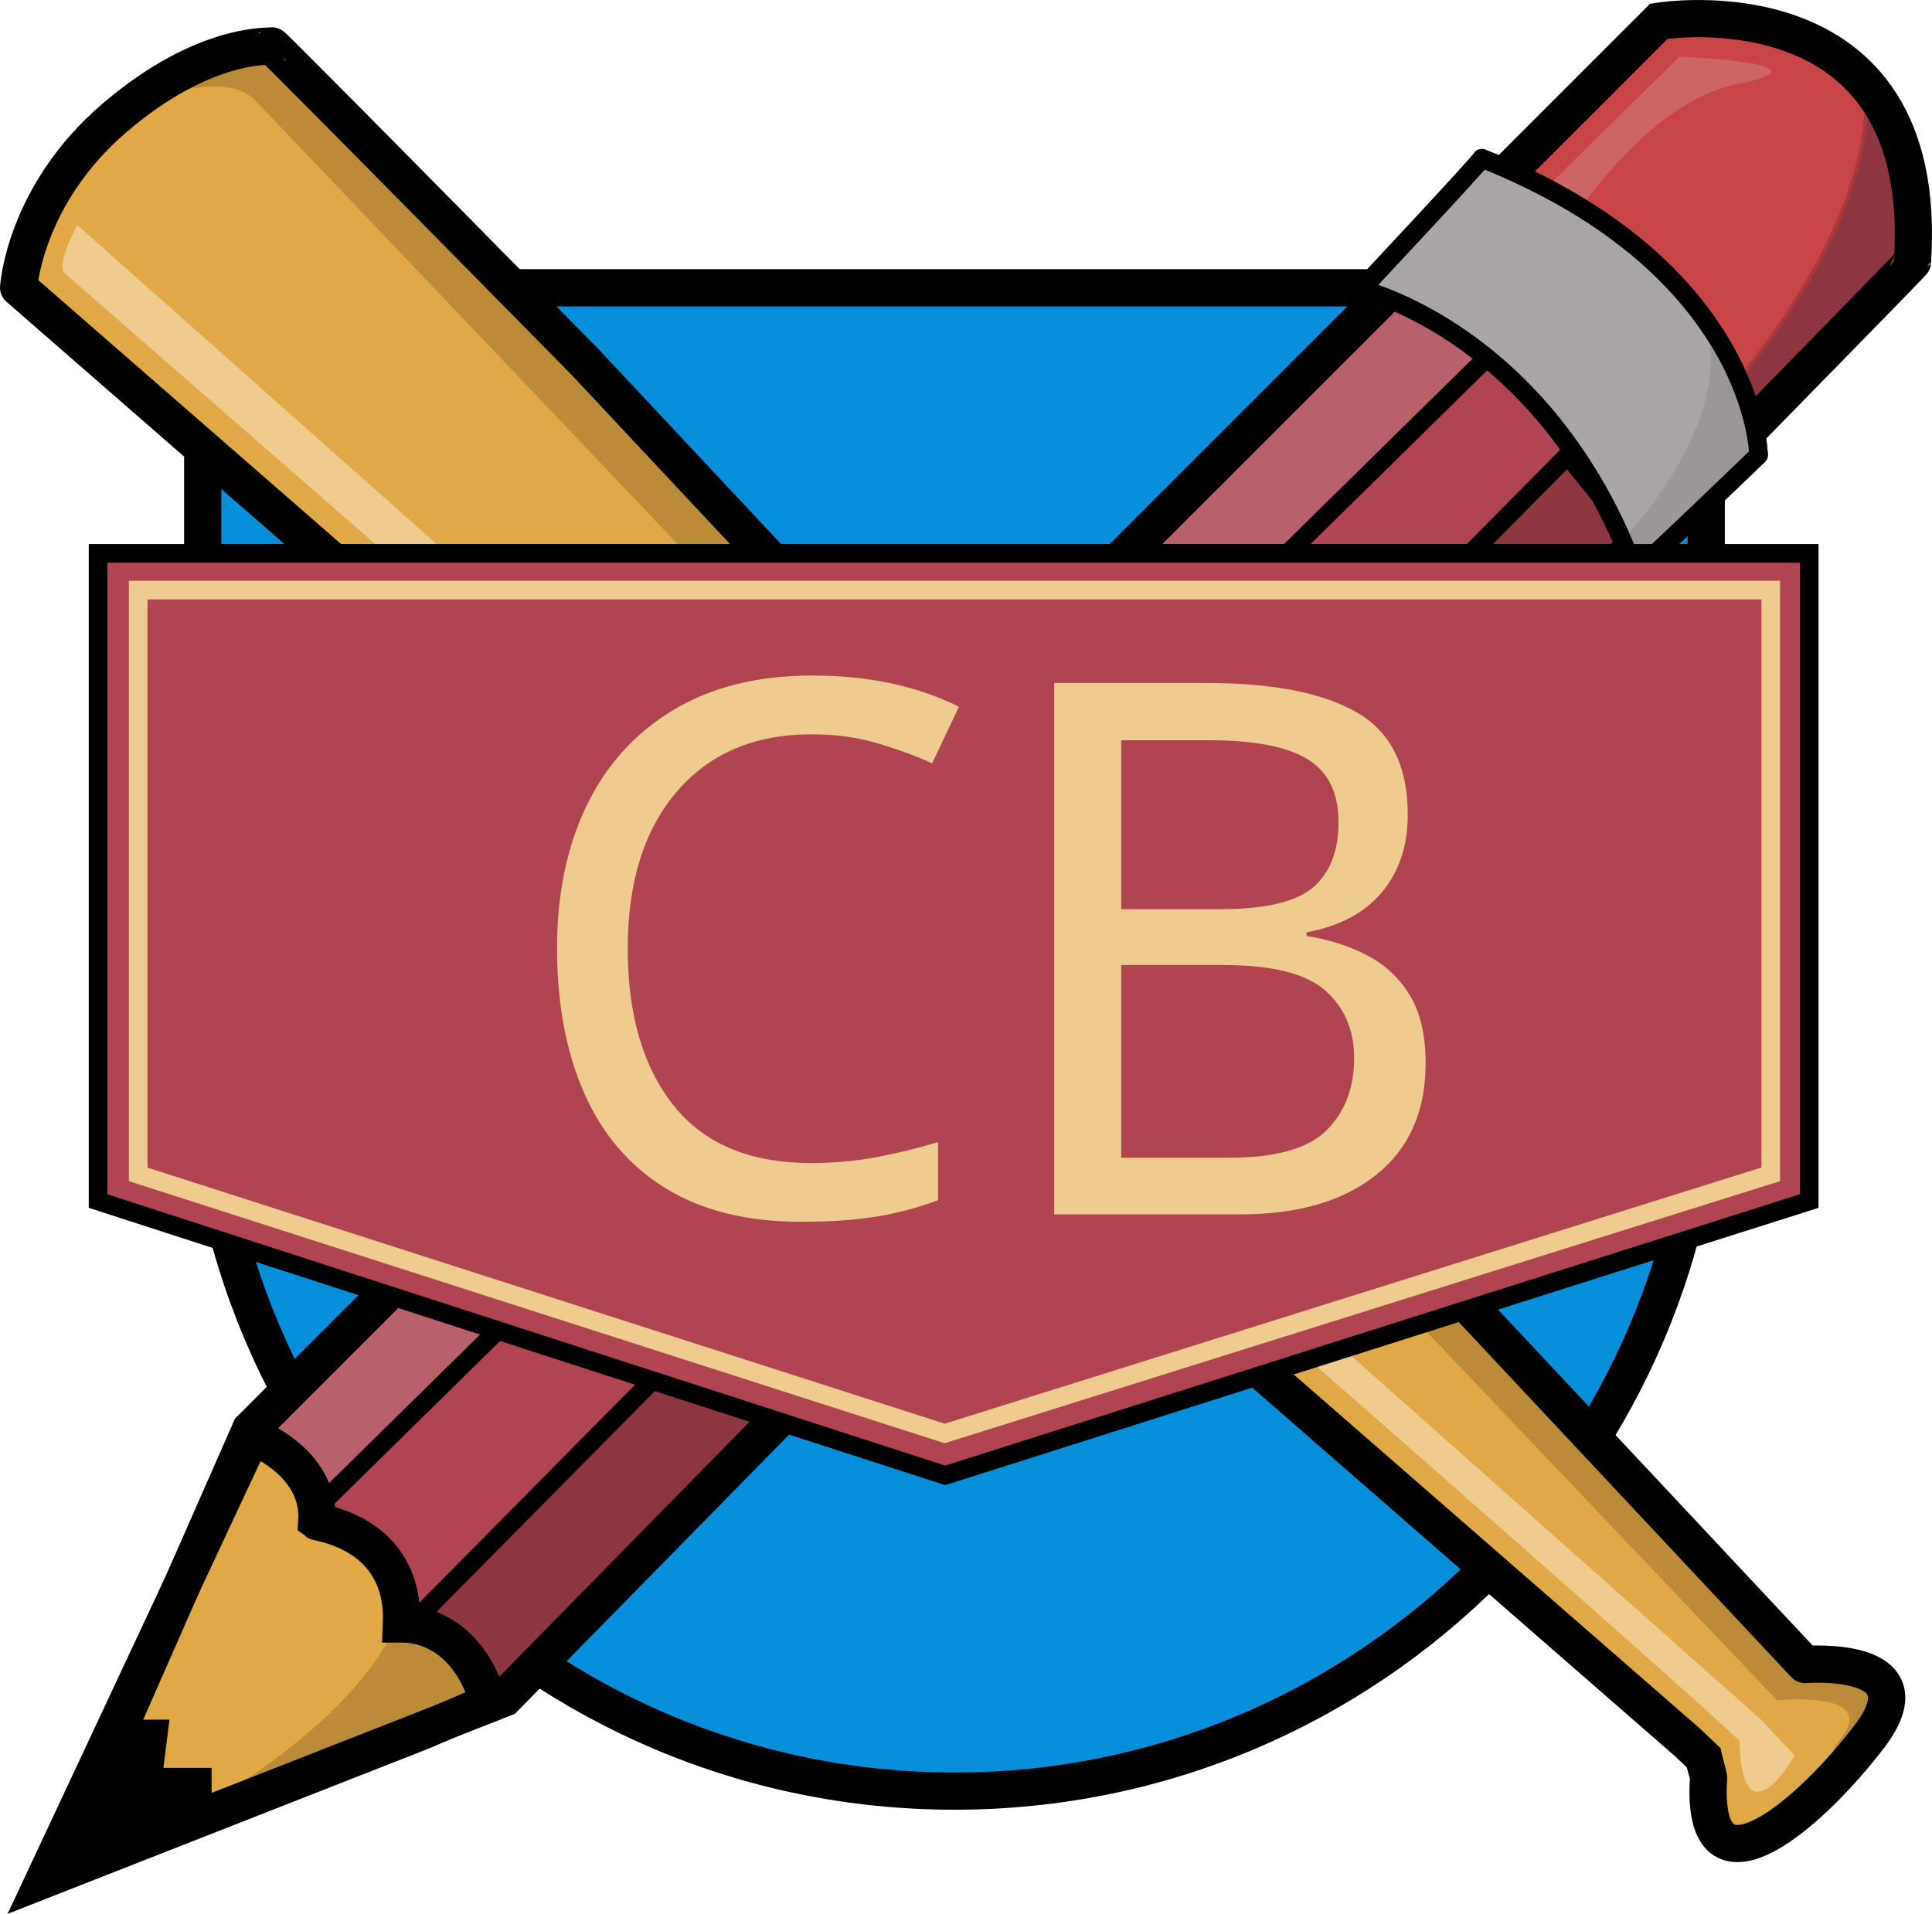
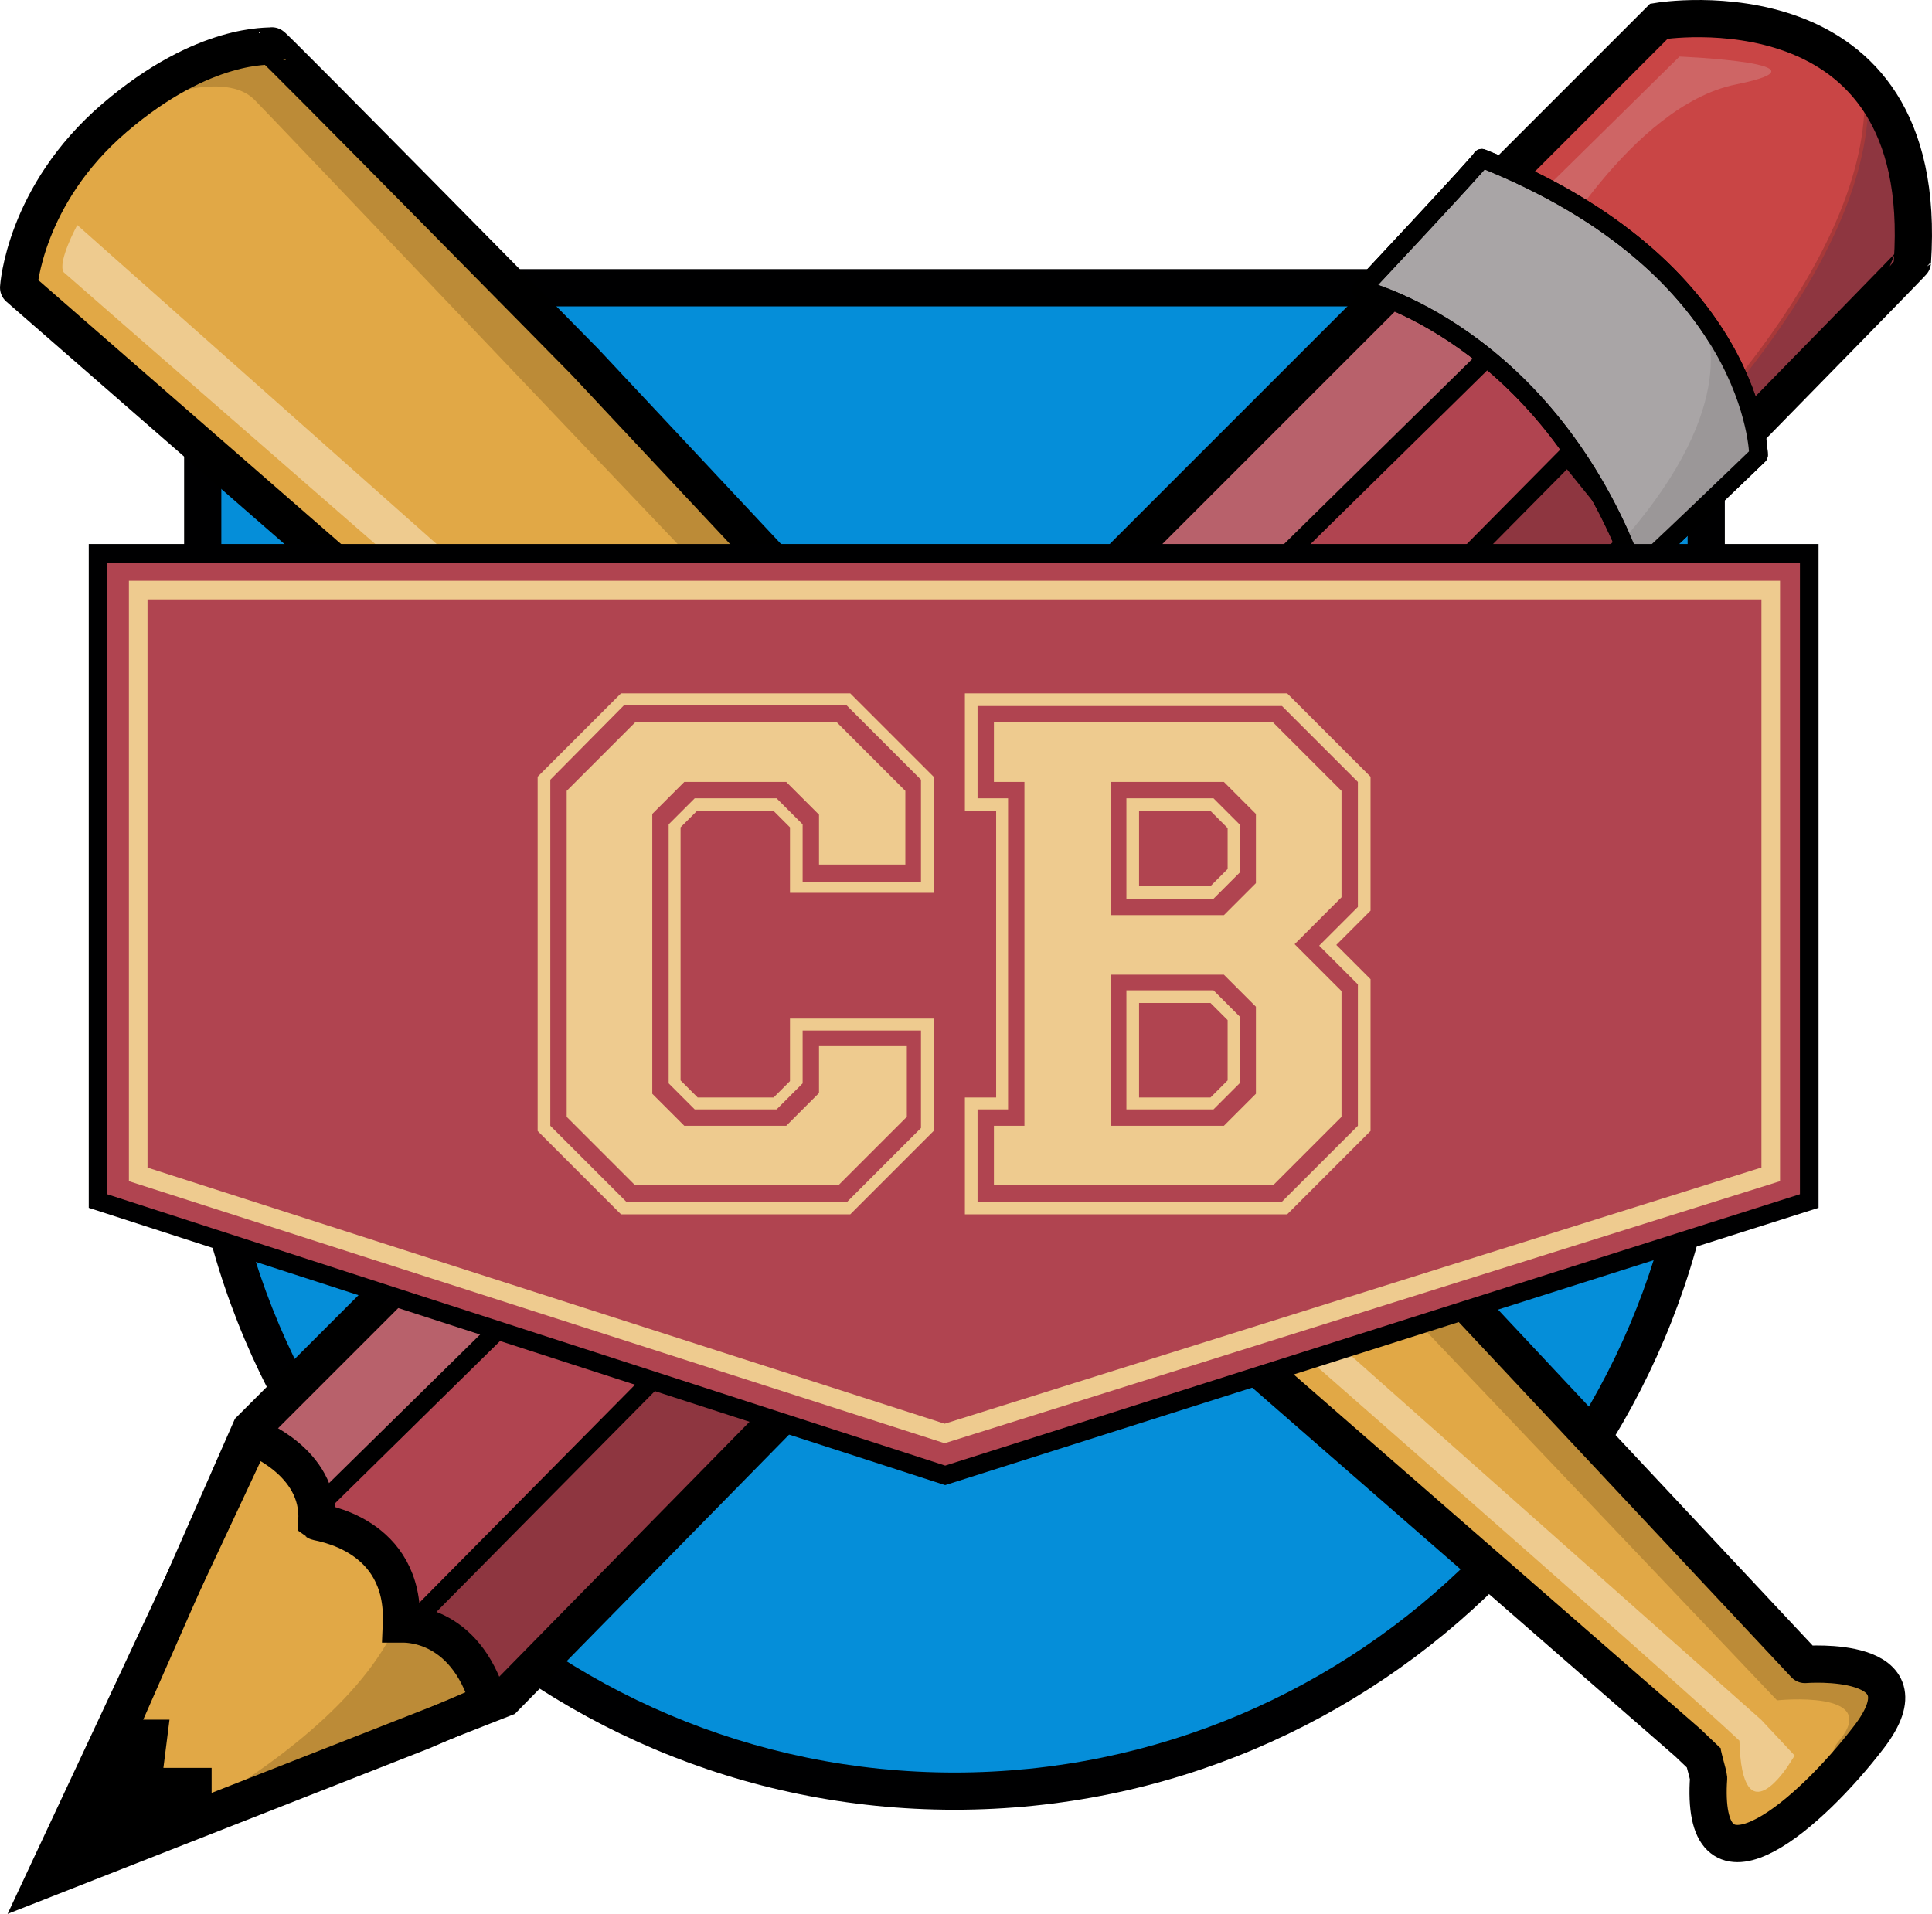
<svg xmlns="http://www.w3.org/2000/svg" width="519.139" height="514.329" viewBox="0 0 519.139 514.329">
  <g id="cb-init-logo-blue" transform="translate(-354.529 -120.662)">
    <g id="Union_1" data-name="Union 1" transform="translate(2297 1229)" fill="#058ed9">
      <path d="M -1685.999 -627 C -1699.707 -627 -1713.406 -628.381 -1726.714 -631.104 C -1739.682 -633.757 -1752.437 -637.717 -1764.625 -642.872 C -1776.593 -647.934 -1788.137 -654.2 -1798.936 -661.495 C -1809.633 -668.722 -1819.693 -677.022 -1828.835 -686.164 C -1837.977 -695.306 -1846.277 -705.366 -1853.504 -716.063 C -1860.799 -726.862 -1867.065 -738.406 -1872.127 -750.374 C -1877.283 -762.562 -1881.242 -775.317 -1883.896 -788.285 C -1886.619 -801.593 -1888 -815.291 -1888 -829 L -1888 -1031 L -1484 -1031 L -1484 -829 C -1484 -815.291 -1485.381 -801.593 -1488.104 -788.285 C -1490.757 -775.317 -1494.717 -762.562 -1499.872 -750.374 C -1504.934 -738.406 -1511.2 -726.862 -1518.495 -716.063 C -1525.722 -705.366 -1534.022 -695.306 -1543.164 -686.164 C -1552.306 -677.022 -1562.365 -668.722 -1573.062 -661.495 C -1583.861 -654.2 -1595.405 -647.934 -1607.373 -642.872 C -1619.561 -637.717 -1632.316 -633.757 -1645.283 -631.104 C -1658.591 -628.381 -1672.29 -627 -1685.999 -627 Z" stroke="none" />
      <path d="M -1883 -1026 L -1883 -829 C -1883 -720.374 -1794.625 -632 -1685.999 -632 C -1577.373 -632 -1489 -720.374 -1489 -829 L -1489 -1026 L -1883 -1026 M -1893 -1036 L -1479 -1036 L -1479 -829 C -1479 -714.677 -1571.675 -622 -1685.999 -622 C -1800.322 -622 -1893 -714.677 -1893 -829 L -1893 -1036 Z" stroke="none" fill="#000001" />
    </g>
    <g id="Group_1" data-name="Group 1" transform="translate(374.951 127.902)">
      <path id="bat_bg" data-name="bat bg" d="M1414.13,913.064l-5.472-5.217L960.517,514.568s4.553-23.021,21.318-39.255,46.1-23.162,46.374-23.429,84.12,84.921,84.12,84.921l327.816,350.055s34.241-2.767,17.227,19.471c-15.81,20.665-43.87,44.91-43.238,13.772.013-.683.057-1.655.129-2.677-.078-1.143-1.817-6.479-1.82-8.146" transform="translate(-975.576 -446.785)" fill="#e1a846" />
      <path id="bat_shd" data-name="bat shd" d="M-154.322,369.814c11.535-13.82-16.649-10.882-16.649-10.882S-572.2-63.3-580.14-71.24s-27.532,0-27.532,0l.564-.691c16.277-14.92,31.428-13.482,31.688-13.741S-491.3-.751-491.3-.751L-163.484,349.3s34.24-2.767,17.227,19.471c-1.939,2.534-4.062,5.122-6.293,7.655C-155.929,375.212-157.1,373.145-154.322,369.814Z" transform="translate(628.049 90.77)" fill="#bc8b37" />
      <path id="bat_str" data-name="bat str" d="M1414.13,913.064l-5.472-5.217-448.5-391s1.49-24.814,25.754-45.612,42.03-19.09,42.3-19.357,84.12,84.921,84.12,84.921l327.816,350.055s34.241-2.767,17.227,19.471c-15.81,20.665-43.87,44.91-43.238,13.772.013-.683.057-1.655.129-2.677-.078-1.143-1.817-6.479-1.82-8.146" transform="translate(-975.576 -446.785)" fill="none" stroke="#000" stroke-linejoin="round" stroke-width="10" />
      <path id="bat_hlt" data-name="bat hlt" d="M710.916,457.029s-5.411,9.951-3.662,12.672c.28.435,415.712,361.89,450.289,394.62.707,26.507,13.247,6.5,13.247,6.5l1.6-2.495-8.978-9.6h0Z" transform="translate(-710.576 -403.785)" fill="#eecb8f" />
    </g>
    <path id="tip_bg" data-name="tip bg" d="M2259.41,771.754,2315.191,652.6s18.545,6.7,17.468,22.98c.467.359,23.806,2.98,22.729,27.522.485,0,17-1.077,23.465,21.077l-17.873,7.7Z" transform="translate(-1893 -146)" fill="#e1a846" />
    <path id="tip_shd" data-name="tip shd" d="M2261.205,772.652s79.82-31.256,94.667-73.859c0-.359,24.9,25.134,24.9,25.134Z" transform="translate(-1893 -146)" fill="#bc8b37" />
    <path id="shaft_mid" data-name="shaft mid" d="M2309.576,650.692l24.92,30.766,309.913-313.81-21.177-25.279Z" transform="translate(-1869 -126)" fill="#b04450" />
    <path id="shaft_left" data-name="shaft left" d="M2315.828,650.142l17.355,21.3,314.7-309.477-28.459-17.508Z" transform="translate(-1893 -146)" fill="#b8616b" stroke="#000" stroke-width="5" />
    <path id="shaft_left-2" data-name="shaft left" d="M2314.035,652.1l21.536,20.869L2641.535,363.26l-18.767-23.228Z" transform="translate(-1847 -97)" fill="#8e3640" stroke="#000" stroke-width="5" />
    <path id="tip_str" data-name="tip str" d="M2259.41,771.754,2315.191,652.6s18.545,6.7,17.468,22.98c.467.359,23.806,2.98,22.729,27.522.485,0,17-1.077,23.465,21.077l-17.873,7.7Z" transform="translate(-1893 -146)" fill="none" stroke="#000" stroke-width="10" />
    <path id="rubber" d="M2637.638,331.089l55.019-58.814h27.689l29.433,16.049,11.588,26.664v23.587l-59.48,55.378Z" transform="translate(-1893 -146)" fill="#c94545" />
    <path id="rubber_hlt" data-name="rubber hlt" d="M2713.985,289.36c28.126-5.674-15.17-7.494-15.17-7.494l-40.657,40.05,4.248,15.565S2685.859,295.034,2713.985,289.36Z" transform="translate(-1893 -146)" fill="#ce6565" />
    <path id="rubber_shd" data-name="rubber shd" d="M2749.057,292.7c.607,46.907-55.615,99.518-55.615,99.518l7.889,9.891,61.713-65.536-1.638-25.274Z" transform="translate(-1893 -146)" fill="#8e3640" stroke="#a83939" stroke-width="1" />
    <path id="pencil_outline" data-name="pencil outline" d="M2262.26,770.378l52.6-119.586,378.43-378.43s73.312-12.132,68.112,64.733c0,.607-378.343,385.882-378.343,385.882Z" transform="translate(-1893 -146)" fill="none" stroke="#000" stroke-width="10" />
    <path id="lead" d="M2258.454,773.48l23.484-44.692h11.135l-1.638,12.956h12.956V754.7Z" transform="translate(-1893 -146)" />
    <path id="metal" d="M2613.255,344.459s49.661,11.6,73.607,75.852c0,.667,33.193-31.342,33.193-31.342s-.531-50.394-74.369-79.775C2645.686,309.861,2613.255,344.459,2613.255,344.459Z" transform="translate(-1893 -146)" fill="#a9a5a6" stroke="#000" stroke-linejoin="round" stroke-width="5" />
    <path id="metal_shd" data-name="metal shd" d="M2705.491,353.562s10.923,21.056-21.845,58.254c-.425.394,3.034,7.889,3.034,7.889l33.375-30.523-4.066-18.2Z" transform="translate(-1893 -146)" fill="#9b9798" />
    <path id="metal_str" data-name="metal str" d="M2613.255,344.459s49.661,11.6,73.607,75.852c0,.667,33.193-31.342,33.193-31.342s-.531-50.394-74.369-79.775C2645.686,309.861,2613.255,344.459,2613.255,344.459Z" transform="translate(-1893 -146)" fill="none" stroke="#000" stroke-linejoin="round" stroke-width="5" />
    <g id="Path_13" data-name="Path 13" transform="translate(378.377 266.87)" fill="#b04450">
      <path d="M 230.128 250.274 L 2.5 176.562 L 2.5 2.5 L 462.305 2.5 L 462.305 176.551 L 230.128 250.274 Z" stroke="none" />
      <path d="M 5 5 L 5 174.744 L 230.135 247.648 L 459.805 174.722 L 459.805 5 L 5 5 M 0 3.0517578125e-05 L 464.805 3.0517578125e-05 L 464.805 178.38 L 230.12 252.899 L 0 178.38 L 0 3.0517578125e-05 Z" stroke="none" fill="#000001" />
    </g>
    <g id="Path_14" data-name="Path 14" transform="translate(389.165 276.743)" fill="#b04450">
      <path d="M 219.199 229.143 L 2.5 159.519 L 2.5 2.5 L 441.171 2.5 L 441.171 159.506 L 219.199 229.143 Z" stroke="none" />
      <path d="M 5 5 L 5 157.696 L 219.208 226.52 L 438.671 157.67 L 438.671 5 L 5 5 M 0 -1.52587890625e-05 L 443.671 -1.52587890625e-05 L 443.671 161.342 L 219.19 231.766 L 0 161.342 L 0 -1.52587890625e-05 Z" stroke="none" fill="#eecb8f" />
    </g>
-     <text id="CB" transform="translate(492 447)" fill="#eecb8f" font-size="200" font-family="Varsity Regular">
-       <tspan x="0" y="0">CB</tspan>
-     </text>
+     <path id="Path_136" data-name="Path 136" d="M7-22.4v-95.2L29.4-140H91l22.4,22.4v31.2H74.8V-104l-4.4-4.4H49.8L45.4-104v68L50-31.4H70.4l4.4-4.4V-52.6h38.6v30.2L91,0H29.4Zm23.8,19H90.2L110-23.2V-49.4H78.2v14.2l-7,7h-22l-7-7v-69.6l7-7h22l7,7v15.4H110v-27.4l-20-20H30.2l-19.8,20v93Zm-16-22.8v-87.6l18.4-18.4H87.4l18.4,18.4V-94H82.6v-13.4l-8.8-8.8H46.4l-8.6,8.6v75.2l8.6,8.6H73.8l8.8-8.8V-45.2h23.6v19L87.8-7.8H33.2ZM121.8,0V-31.4h8.4v-77h-8.4V-140h86.6l22.4,22.4v36l-9.2,9.2,9.2,9.2v40.8L208.4,0ZM207-3.4l20.4-20.4v-38L217-72.2l10.4-10.4v-33.6L207-136.6H125.2v24.8h8.2v83.6h-8.2V-3.4ZM129.6-7.8v-16h8.2v-92.4h-8.2v-16h75L223-113.8v28.6L210.4-72.6,223-60v33.8L204.6-7.8Zm61.8-16,8.6-8.6V-55.8l-8.6-8.6H161v40.6Zm0-56.6L200-89v-18.6l-8.6-8.6H161v35.8ZM165.2-28.2v-32h23.4l7.2,7.2v17.6l-7.2,7.2Zm0-56.6v-27h23.4l7.2,7.2V-92l-7.2,7.2Zm22.6-3.4,4.6-4.6v-11l-4.6-4.6H168.6v20.2Zm0,56.8,4.6-4.6V-52.2l-4.6-4.6H168.6v25.4Z" transform="translate(492 447)" fill="#eecb8f" />
  </g>
</svg>
